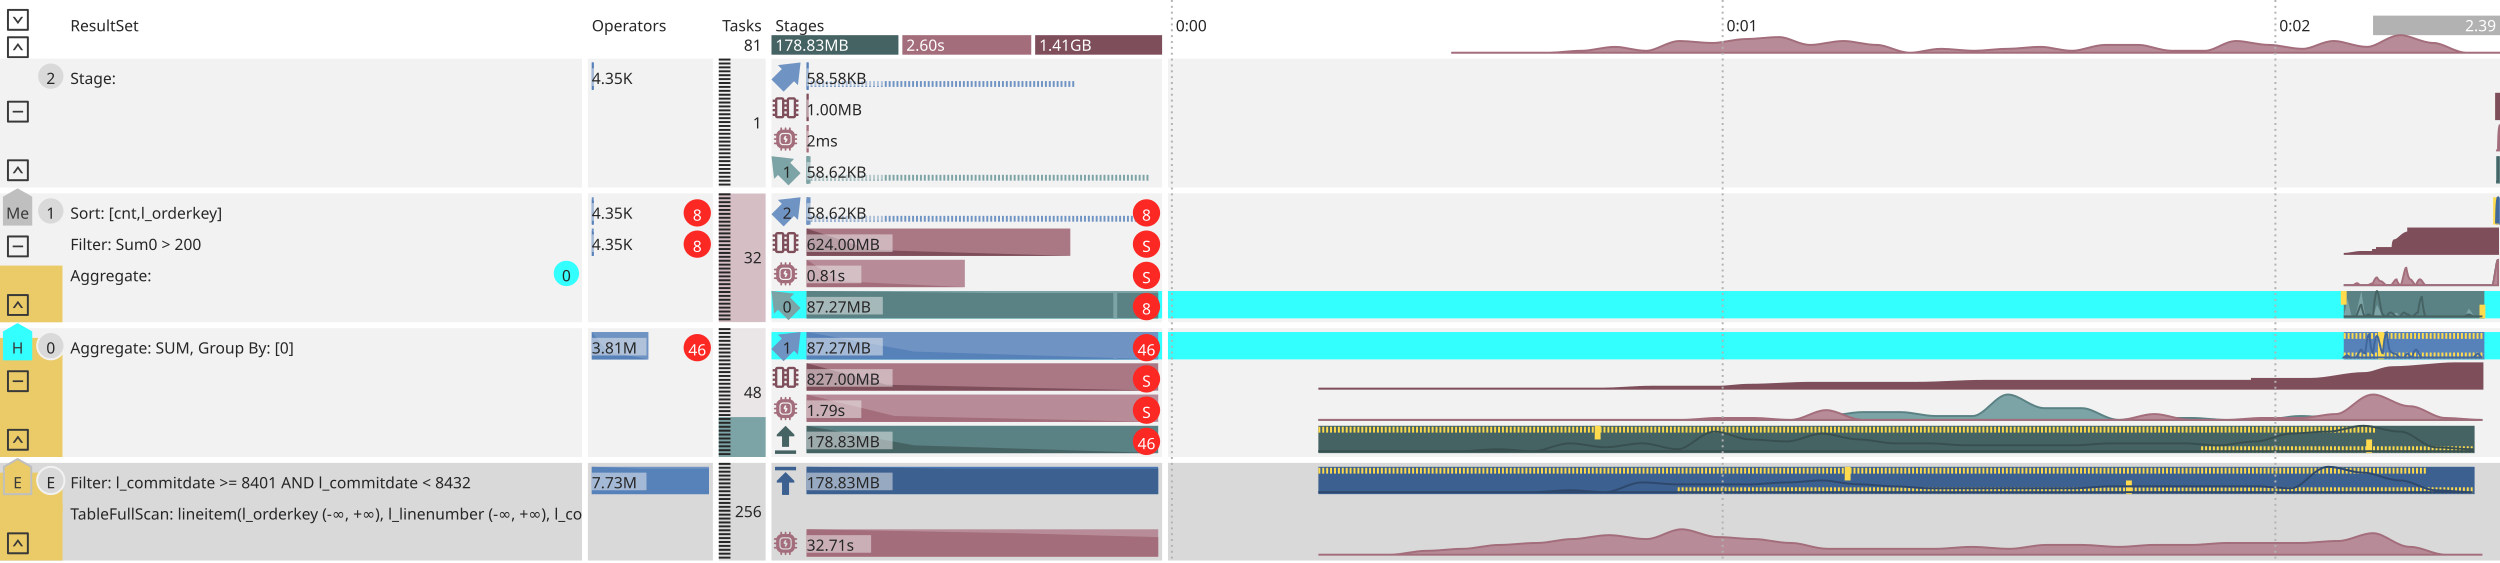
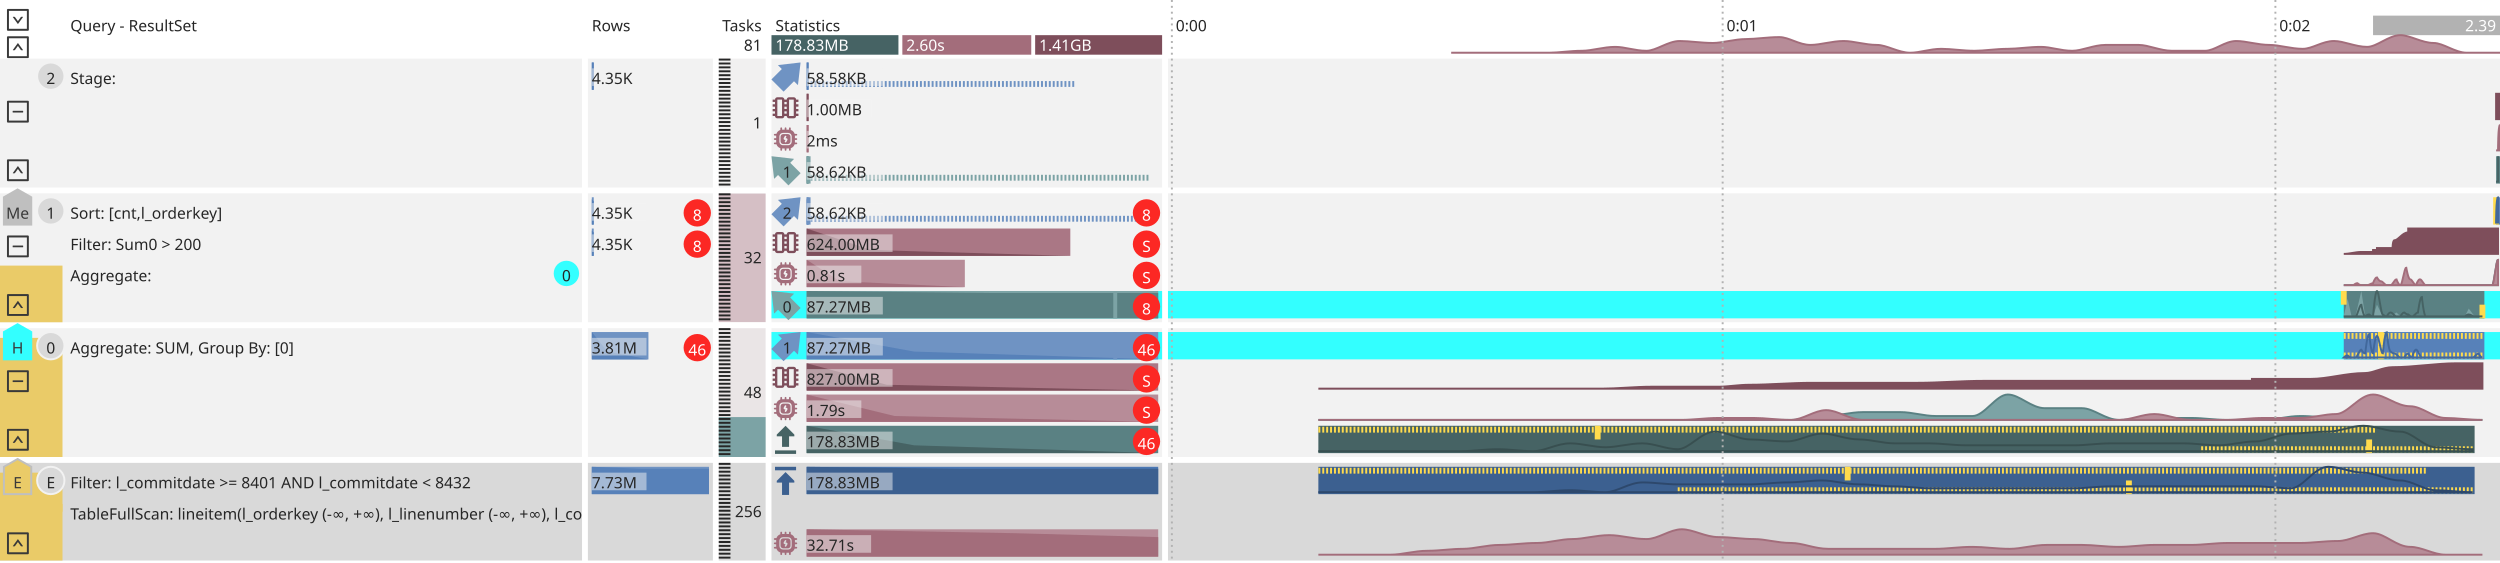
<svg xmlns="http://www.w3.org/2000/svg" width="1280" height="288">
  <clipPath id="clipTextPath">
    <rect x="0" y="0" width="298" height="288" />
  </clipPath>
  <defs>
    <g id="icon_memory">
      <path fill-rule="evenodd" clip-rule="evenodd" d="M5 3C3.895 3 3 3.895 3 5H1V7H3V9H1V11H3V13H1V15H3V17H1V19H3C3 20.105 3.895 21 5 21H9C10.105 21 11 20.105 11 19H13C13 20.105 13.895 21 15 21H19C20.105 21 21 20.105 21 19H23V17H21V15H23V13H21V11H23V9H21V7H23V5H21C21 3.895 20.105 3 19 3H15C13.895 3 13 3.895 13 5H11C11 3.895 10.105 3 9 3H5ZM11 7V9H13V7H11ZM11 11V13H13V11H11ZM11 15V17H13V15H11ZM5 5H9V19H5V5ZM15 5H19V19H15V5Z" />
    </g>
    <g id="icon_cpu">
      <path d="M13.98 7.75H10.01C8.76 7.75 7.74 8.76 7.74 10.02V13.99C7.74 15.24 8.75 16.26 10.01 16.26H13.98C15.23 16.26 16.25 15.25 16.25 13.99V10.02C16.25 8.76 15.24 7.75 13.98 7.75ZM13.5 12.98L12.61 14.53C12.48 14.76 12.24 14.88 12 14.88C11.88 14.88 11.75 14.85 11.65 14.79C11.31 14.6 11.19 14.17 11.39 13.83L12.03 12.72H11.47C11.02 12.72 10.65 12.52 10.45 12.18C10.25 11.84 10.27 11.42 10.5 11.03L11.39 9.48C11.59 9.14 12.02 9.03 12.35 9.22C12.69 9.41 12.81 9.84 12.61 10.18L11.97 11.29H12.53C12.98 11.29 13.35 11.49 13.55 11.83C13.75 12.17 13.73 12.59 13.5 12.98Z" />
      <path d="M21.25 12.75C21.67 12.75 22 12.41 22 12C22 11.58 21.67 11.25 21.25 11.25H20V9.05H21.25C21.67 9.05 22 8.72 22 8.3C22 7.89 21.67 7.55 21.25 7.55H19.77C19.29 5.96 18.04 4.71 16.45 4.23V2.75C16.45 2.34 16.11 2 15.7 2C15.29 2 14.95 2.34 14.95 2.75V4H12.75V2.75C12.75 2.34 12.41 2 12 2C11.59 2 11.25 2.34 11.25 2.75V4H9.06V2.75C9.06 2.34 8.72 2 8.31 2C7.89 2 7.56 2.34 7.56 2.75V4.23C5.96 4.71 4.71 5.96 4.23 7.55H2.75C2.34 7.55 2 7.89 2 8.3C2 8.72 2.34 9.05 2.75 9.05H4V11.25H2.75C2.34 11.25 2 11.58 2 12C2 12.41 2.34 12.75 2.75 12.75H4V14.95H2.75C2.34 14.95 2 15.28 2 15.7C2 16.11 2.34 16.45 2.75 16.45H4.23C4.7 18.04 5.96 19.29 7.56 19.77V21.25C7.56 21.66 7.89 22 8.31 22C8.72 22 9.06 21.66 9.06 21.25V20H11.26V21.25C11.26 21.66 11.59 22 12.01 22C12.42 22 12.76 21.66 12.76 21.25V20H14.95V21.25C14.95 21.66 15.29 22 15.7 22C16.11 22 16.45 21.66 16.45 21.25V19.77C18.04 19.29 19.29 18.04 19.77 16.45H21.25C21.67 16.45 22 16.11 22 15.7C22 15.28 21.67 14.95 21.25 14.95H20V12.75H21.25ZM17.26 14.26C17.26 15.91 15.91 17.26 14.26 17.26H9.74C8.09 17.26 6.74 15.91 6.74 14.26V9.74C6.74 8.09 8.09 6.74 9.74 6.74H14.26C15.91 6.74 17.26 8.09 17.26 9.74V14.26Z" />
    </g>
    <g id="icon_ingress">
      <path d="M3 6L6 6L6 12L10 12L10 6L13 6V5L8 0L3 5L3 6Z" />
      <path d="M2 16L14 16V14L2 14V16Z" />
    </g>
    <g id="icon_egress">
      <path d="M13 9H10V16H6V9L3 9V8L8 3L13 8V9Z" />
      <path d="M14 2H2V0H14V2Z" />
    </g>
    <g id="icon_input">
      <path d="M456.49,264.459L295.206,103.183l56.572-56.572c1.084-1.08,1.456-2.696,0.948-4.14c-0.504-1.448-1.792-2.48-3.316-2.656         L4.654,0.027c-1.22-0.144-2.428,0.284-3.292,1.148c-0.864,0.86-1.284,2.068-1.144,3.28L40.01,349.208         c0.176,1.52,1.208,2.812,2.656,3.316c1.448,0.508,3.068,0.14,4.144-0.948l56.18-56.18L264.274,456.68         c0.748,0.748,1.764,1.172,2.828,1.172c1.06,0,2.076-0.424,2.828-1.172l186.556-186.568         C458.05,268.555,458.05,266.027,456.49,264.459z" />
    </g>
    <g id="icon_output">
      <path d="M456.494,1.168c-0.864-0.86-2.064-1.284-3.288-1.14l-344.76,39.78c-1.524,0.18-2.812,1.216-3.32,2.656         c-0.504,1.456-0.132,3.068,0.948,4.148l56.572,56.576L1.362,264.464c-1.564,1.564-1.564,4.092,0,5.656l186.56,186.556         c0.78,0.784,1.804,1.172,2.828,1.172c1.024,0,2.048-0.388,2.828-1.172l161.28-161.28l56.18,56.18         c1.084,1.088,2.7,1.452,4.144,0.952c1.448-0.504,2.48-1.796,2.656-3.32L457.63,4.456C457.774,3.248,457.354,2.036,456.494,1.168z" />
    </g>
    <g id="icon_plus">
      <path d="M328 544h152v152c0 4.4 3.6 8 8 8h48c4.4 0 8-3.6 8-8V544h152c4.4 0 8-3.6 8-8v-48c0-4.4-3.6-8-8-8H544V328c0-4.4-3.6-8-8-8h-48c-4.4 0-8 3.6-8 8v152H328c-4.4 0-8 3.6-8 8v48c0 4.4 3.6 8 8 8" />
      <path d="M880 112H144c-17.7 0-32 14.3-32 32v736c0 17.7 14.3 32 32 32h736c17.7 0 32-14.3 32-32V144c0-17.7-14.3-32-32-32m-40 728H184V184h656z" />
    </g>
    <g id="icon_minus">
      <path d="M328 544h368c4.4 0 8-3.6 8-8v-48c0-4.4-3.6-8-8-8H328c-4.4 0-8 3.6-8 8v48c0 4.4 3.6 8 8 8" />
      <path d="M880 112H144c-17.7 0-32 14.3-32 32v736c0 17.7 14.3 32 32 32h736c17.7 0 32-14.3 32-32V144c0-17.7-14.3-32-32-32m-40 728H184V184h656z" />
    </g>
    <g id="icon_arrowup">
      <path d="M334 624h46.9c10.2 0 19.9-4.9 25.9-13.2L512 465.4l105.2 145.4c6 8.3 15.6 13.2 25.9 13.2H690c6.5 0 10.3-7.4 6.5-12.7l-178-246a7.95 7.95 0 0 0-12.9 0l-178 246A7.96 7.96 0 0 0 334 624" />
      <path d="M880 112H144c-17.7 0-32 14.3-32 32v736c0 17.7 14.3 32 32 32h736c17.7 0 32-14.3 32-32V144c0-17.7-14.3-32-32-32m-40 728H184V184h656z" />
    </g>
    <g id="icon_arrowdn">
      <path d="M505.5 658.7c3.2 4.4 9.7 4.4 12.9 0l178-246c3.8-5.3 0-12.7-6.5-12.7H643c-10.2 0-19.9 4.9-25.9 13.2L512 558.6L406.8 413.2c-6-8.3-15.6-13.2-25.9-13.2H334c-6.5 0-10.3 7.4-6.5 12.7z" />
      <path d="M880 112H144c-17.7 0-32 14.3-32 32v736c0 17.7 14.3 32 32 32h736c17.7 0 32-14.3 32-32V144c0-17.7-14.3-32-32-32m-40 728H184V184h656z" />
    </g>
  </defs>
  <style type="text/css">
  rect.stage { stroke-width:0; fill:var(--stage-main, #F2F2F2); }
  rect.clone { stroke-width:0; fill:var(--stage-clone, #D9D9D9); }
  rect.blocks { stroke-width:0; fill:var(--block-medium, #EACB68); }
  .texts { text-anchor:start; font-family:Verdana; font-size:8px; fill:var(--stage-text, #262626); }
  .textm { text-anchor:middle; font-family:Verdana; font-size:8px; fill:var(--stage-text, #262626); }
  .texte { text-anchor:end; font-family:Verdana; font-size:8px; fill:var(--stage-text, #262626); }
  .textc { text-anchor:end; dominant-baseline:middle; font-family:Verdana; font-size:8px; fill:var(--stage-text, #262626); }
  circle.stage { stroke:var(--stage-main, #F2F2F2); stroke-width:1; fill:var(--stage-clone, #D9D9D9); }
  line.opdiv { stroke-width:1; stroke:var(--stage-grid, #B2B2B2); stroke-dasharray:1,2; }
  text.clipped { clip-path:url(#clipTextPath); }
  polygon.conn { stroke-width:0; fill:var(--conn-fill, #BFBFBF); }
  path.conn { stroke-width:1; stroke:var(--conn-line, #BFBFBF); fill:var(--conn-fill, #BFBFBF); }
  rect.conn { stroke-width:1; stroke:var(--conn-line, #BFBFBF); fill:none; }
  path.conn.blocks { stroke-width:1; stroke:var(--conn-line, #BFBFBF); fill:var(--block-medium, #EACB68); }
  text.conn { text-anchor:middle; font-family:Verdana; font-size:8px; fill:var(--conn-text, #393939); }
  rect.background { stroke-width:0; fill:#33FFFF; opacity:0; }
  rect.transparent { stroke-width:0; fill:#33FFFF; opacity:0; }
  g.selected circle.stage { fill:#33FFFF; }
  g.selected polygon.conn { fill:#33FFFF; }
  g.selected path.conn { stroke:#33FFFF; fill:#33FFFF; }
  g.selected rect.stage { fill:#33FFFF; }
  g.selected rect.clone { fill:#33FFFF; }
  g.selected rect.background { opacity:1; }
  g.selected path.blocks { stroke:#33FFFF; }
  g.selected circle.stage.selected { fill:#33FFFF; }
  polygon.conn.selected { fill:#33FFFF; }
  path.conn.selected { stroke:#33FFFF; fill:#33FFFF; }
  rect.stage.selected { fill:#33FFFF; }
  rect.clone.selected { fill:#33FFFF; }
  rect.background.selected { opacity:1; }
  path.blocks.selected { stroke:#33FFFF; }
  svg:not(.folded) &gt; g &gt; g.button .icon_plus { opacity:0; }
  svg.folded &gt; g &gt; g.button .icon_minus { opacity:0; }
</style>
  <svg data-height="287" width="1280" height="287" x="0" y="0">
    <text x="602" y="16" class="texts">0:00</text>
    <text x="884" y="16" class="texts">0:01</text>
    <text x="1167" y="16" class="texts">0:02</text>
    <g data-group="g1" class="selectable">
      <rect x="0" y="3" width="298" height="24" class="background" />
-       <text x="36" y="16" class="texts">ResultSet</text>
+       <text x="36" y="16" class="texts">Query - ResultSet</text>
    </g>
    <g class="ardn button">
      <rect x="2" y="3" width="14" height="14" class="transparent" />
      <use href="#icon_arrowdn" transform="translate(2 3) scale(0.014, 0.014)" fill="var(--conn-text, #393939)" />
    </g>
    <g class="aruu button">
      <rect x="2" y="17" width="14" height="14" class="transparent" />
      <use href="#icon_arrowup" transform="translate(2 17) scale(0.014, 0.014)" fill="var(--conn-text, #393939)" />
    </g>
-     <text x="303" y="16" class="texts">Operators</text>
-     <text x="397" y="16" class="texts">Stages</text>
+     <text x="303" y="16" class="texts">Rows</text>
+     <text x="397" y="16" class="texts">Statistics</text>
    <text x="390" y="16" class="texte">Tasks</text>
    <text x="390" y="26" class="texte">81</text>
    <g>
      <rect x="395" y="18" width="65" height="10" stroke-width="0" fill="var(--ingress-medium, #466364)" />
      <text font-family="Verdana" font-size="8px" fill="var(--text-light, #FFFFFF)" x="397" y="26">178.83MB</text>
    </g>
    <g>
      <rect x="462" y="18" width="66" height="10" stroke-width="0" fill="var(--cpu-medium, #A36D7B)" />
      <text font-family="Verdana" font-size="8px" fill="var(--text-light, #FFFFFF)" x="464" y="26">2.60s</text>
    </g>
    <g>
      <rect x="530" y="18" width="65" height="10" stroke-width="0" fill="var(--mem-medium, #7E4E5B)" />
      <text font-family="Verdana" font-size="8px" fill="var(--text-light, #FFFFFF)" x="532" y="26">1.41GB</text>
    </g>
    <g>
      <rect x="1215" y="8" width="65" height="10" stroke-width="0" fill="var(--stage-grid, #B2B2B2)" />
      <text text-anchor="end" font-family="Verdana" font-size="8px" fill="var(--text-inv, #FFFFFF)" x="1278" y="16">2.39</text>
    </g>
    <g>
      <path d="M743,27c5,0,11,0,17,0c5,0,10,0,16,0c5,0,11,0,17,0c5,0,11,-1,17,-1c5,0,11,-2,17,-2c5,0,10,2,16,2c5,0,11,-5,17,-5c5,0,11,1,17,1c5,0,11,-2,17,-2c5,0,11,-1,17,-1c5,0,10,4,16,4c5,0,11,-2,17,-2c5,0,11,2,17,2c5,0,11,4,17,4c5,0,10,-2,16,-2c5,0,11,1,17,1c5,0,11,-1,17,-1c5,0,11,-1,17,-1c5,0,10,2,16,2c5,0,11,-3,17,-3c5,0,11,0,17,0c5,0,11,3,17,3c5,0,11,0,17,0c5,0,10,-5,16,-5c5,0,11,2,17,2c5,0,11,2,17,2c5,0,10,-4,16,-4c5,0,11,3,17,3c5,0,11,-6,17,-6c5,0,11,4,17,4c5,0,11,5,17,5c5,0,11,0,17,0c0,0,0,0,0,0z" stroke-width="1" stroke="var(--cpu-medium, #A36D7B)" fill="var(--cpu-light, #B78C98)" />
    </g>
    <svg data-stage="outer 2" data-height="260" width="1280" height="260" x="0" y="27">
      <svg class="slimable" data-stage="inner 2" data-height="66" width="1280" height="66" x="0" y="3">
        <g data-group="g2" class="selectable">
          <rect x="0" y="0" width="298" height="100%" class="stage" />
          <rect x="301" y="0" width="64" height="100%" class="stage" />
          <rect x="395" y="0" width="200" height="100%" class="stage" />
          <rect x="368" y="0" width="24" height="100%" class="stage" />
          <rect x="598" y="0" width="682" height="100%" class="stage" />
          <g>
            <text x="36" y="13" class="texts clipped">Stage: </text>
            <g>
              <rect x="303" y="2" width="1" height="14" stroke-width="0" fill="var(--output-light, #6F93C3)" />
              <polygon points="303,2 303,2 304,2 304,16 303,16" stroke="none" fill="var(--output-medium, #5781B9)" />
              <rect x="303" y="5" width="28" height="9" stroke-width="0" opacity="0.5" fill="var(--stage-main, #F2F2F2)" />
              <text font-family="Verdana" font-size="8px" fill="var(--text-summary, #262626)" x="303" y="13">4.35K</text>
            </g>
          </g>
          <circle cx="26" cy="9" r="7" class="stage" />
          <text x="26" y="13" class="textm">2</text>
          <g data-group="g1" class="selectable">
            <g>
              <rect x="395" y="2" width="200" height="14" class="background" />
              <use href="#icon_output" transform="translate(395 2) scale(0.0325 0.0325)" fill="var(--output-light, #6F93C3)" />
              <rect x="413" y="2" width="1" height="14" stroke-width="0" fill="var(--output-light, #6F93C3)" />
              <polygon points="413,2 413,2 414,2 414,16 413,16" stroke="none" fill="var(--output-medium, #5781B9)" />
              <line x1="413" y1="13" x2="550" y2="13" stroke-width="3" stroke="var(--output-light, #6F93C3)" stroke-dasharray="1,1" />
              <rect x="413" y="5" width="39" height="9" stroke-width="0" opacity="0.5" fill="var(--stage-main, #F2F2F2)" />
              <text font-family="Verdana" font-size="8px" fill="var(--text-summary, #262626)" x="413" y="13">58.58KB</text>
            </g>
            <g>
              <rect x="1280" y="2" width="1" height="14" stroke-width="0" fill="var(--output-medium, #5781B9)" />
            </g>
          </g>
          <g>
            <use href="#icon_memory" transform="translate(395 18) scale(0.6 0.6)" fill="var(--mem-medium, #7E4E5B)" />
            <rect x="413" y="18" width="1" height="14" stroke-width="0" fill="var(--mem-light, #AA7785)" />
            <polygon points="413,18 413,18 414,18 414,32 413,32" stroke="none" fill="var(--mem-medium, #7E4E5B)" />
            <rect x="413" y="21" width="33" height="9" stroke-width="0" opacity="0.5" fill="var(--stage-main, #F2F2F2)" />
            <text font-family="Verdana" font-size="8px" fill="var(--text-summary, #262626)" x="413" y="29">1.00MB</text>
          </g>
          <g>
            <path d="M1278,31c0,0,0,-13,0,-13c0,0,1,0,2,0c0,0,0,13,0,13z" stroke-width="1" stroke="var(--mem-medium, #7E4E5B)" fill="var(--mem-medium, #7E4E5B)" />
          </g>
          <g>
            <use href="#icon_cpu" transform="translate(395 34) scale(0.6 0.6)" fill="var(--cpu-medium, #A36D7B)" />
            <rect x="413" y="34" width="1" height="14" stroke-width="0" fill="var(--cpu-light, #B78C98)" />
            <polygon points="413,34 413,34 414,34 414,48 413,48" stroke="none" fill="var(--cpu-medium, #A36D7B)" />
            <rect x="413" y="37" width="16" height="9" stroke-width="0" opacity="0.5" fill="var(--stage-main, #F2F2F2)" />
            <text font-family="Verdana" font-size="8px" fill="var(--text-summary, #262626)" x="413" y="45">2ms</text>
          </g>
          <g>
            <rect x="368" y="0%" width="24" height="100%" stroke-width="0" fill="var(--cpu-light, #B78C98)" opacity="0.018" />
          </g>
          <g>
            <path d="M1278,47c0,0,0,0,1,0c0,0,0,-13,1,-13c0,0,0,13,0,13z" stroke-width="1" stroke="var(--cpu-medium, #A36D7B)" fill="var(--cpu-light, #B78C98)" />
          </g>
          <g>
            <line x1="371" y1="0%" x2="371" y2="100%" stroke-width="6" stroke="var(--stage-text, #262626)" stroke-dasharray="1,1" />
            <text x="390" y="50%" class="textc">1</text>
          </g>
          <g class="plus button">
            <rect x="2" y="20" width="14" height="14" class="transparent" />
            <use href="#icon_minus" class="icon_minus" transform="translate(2 20) scale(0.014, 0.014)" fill="var(--conn-text, #393939)" />
            <use href="#icon_plus" class="icon_plus" transform="translate(2 20) scale(0.014, 0.014)" fill="var(--conn-text, #393939)" />
          </g>
          <g class="arup button">
            <rect x="2" y="50" width="14" height="14" class="transparent" />
            <use href="#icon_arrowup" transform="translate(2 50) scale(0.014, 0.014)" fill="var(--conn-text, #393939)" />
          </g>
          <g data-group="g3" class="selectable">
            <g>
              <rect x="395" y="50" width="200" height="14" class="background" />
              <use href="#icon_input" transform="translate(395 50) scale(0.0325 0.0325)" fill="var(--input-light, #7CA3A5)" />
              <text x="403" y="61" class="textm">1</text>
              <rect x="413" y="50" width="1" height="14" stroke-width="0" fill="var(--input-light, #7CA3A5)" />
              <polygon points="413,50 413,50 414,50 414,64 413,64" stroke="none" fill="var(--input-medium, #5A8183)" />
              <line x1="414" y1="50" x2="414" y2="64" stroke-width="2" stroke="var(--input-light, #7CA3A5)" />
              <line x1="413" y1="61" x2="588" y2="61" stroke-width="3" stroke="var(--input-light, #7CA3A5)" stroke-dasharray="1,1" />
              <rect x="413" y="53" width="39" height="9" stroke-width="0" opacity="0.5" fill="var(--stage-main, #F2F2F2)" />
              <text font-family="Verdana" font-size="8px" fill="var(--text-summary, #262626)" x="413" y="61">58.62KB</text>
            </g>
            <g>
              <rect x="598" y="50" width="682" height="14" class="background" />
              <rect x="1278" y="50" width="2" height="14" stroke-width="0" fill="var(--input-medium, #5A8183)" />
            </g>
            <polygon points="1278,63 1278,63 1278,63 1278,63 1278,63 1278,63 1278,63 1278,63 1278,63 1278,63 1278,63 1278,63 1278,63 1278,63 1278,63 1278,63 1278,63 1278,63 1278,63 1278,63 1278,63 1278,63 1278,63 1279,63 1279,63 1279,63 1279,63 1279,63 1279,63 1279,63 1279,63 1279,63 1279,63 1279,50 1279,63 " stroke="none" fill="var(--input-light, #7CA3A5)" />
            <path d="M1278,63c0,0,0,0,1,0c0,0,0,-13,0,-13c0,0,0,13,0,13z" stroke-width="1" stroke="var(--input-dark, #466364)" fill="none" />
          </g>
        </g>
      </svg>
      <svg data-stage="outer 1" data-height="191" width="1280" height="191" x="0" y="69">
        <svg class="slimable" data-stage="inner 1" data-height="66" width="1280" height="66" x="0" y="3">
          <g data-group="g4" class="selectable">
            <rect x="0" y="0" width="298" height="100%" class="stage" />
            <rect x="301" y="0" width="64" height="100%" class="stage" />
            <rect x="395" y="0" width="200" height="100%" class="stage" />
            <rect x="368" y="0" width="24" height="100%" class="stage" />
            <rect x="598" y="0" width="682" height="100%" class="stage" />
            <g>
              <text x="36" y="13" class="texts clipped">Sort: [cnt,l_orderkey]</text>
              <g>
                <rect x="303" y="2" width="1" height="14" stroke-width="0" fill="var(--output-light, #6F93C3)" />
                <polygon points="303,2 303,3 304,4 304,16 303,16" stroke="none" fill="var(--output-medium, #5781B9)" />
                <rect x="303" y="5" width="28" height="9" stroke-width="0" opacity="0.5" fill="var(--stage-main, #F2F2F2)" />
                <text font-family="Verdana" font-size="8px" fill="var(--text-summary, #262626)" x="303" y="13">4.35K</text>
              </g>
              <g>
                <circle cx="357" cy="10" r="7" stroke="none" fill="var(--stage-texthl, #FC2824)" />
                <text text-anchor="middle" font-family="Verdana" font-size="8px" fill="var(--text-light, #FFFFFF)" x="357" y="14">8</text>
              </g>
            </g>
            <g>
              <text x="36" y="29" class="texts clipped">Filter: Sum0 &gt; 200</text>
              <g>
                <rect x="303" y="18" width="1" height="14" stroke-width="0" fill="var(--output-light, #6F93C3)" />
                <polygon points="303,18 303,19 304,20 304,32 303,32" stroke="none" fill="var(--output-medium, #5781B9)" />
                <rect x="303" y="21" width="28" height="9" stroke-width="0" opacity="0.5" fill="var(--stage-main, #F2F2F2)" />
                <text font-family="Verdana" font-size="8px" fill="var(--text-summary, #262626)" x="303" y="29">4.35K</text>
              </g>
              <g>
                <circle cx="357" cy="26" r="7" stroke="none" fill="var(--stage-texthl, #FC2824)" />
                <text text-anchor="middle" font-family="Verdana" font-size="8px" fill="var(--text-light, #FFFFFF)" x="357" y="30">8</text>
              </g>
            </g>
            <g>
              <rect x="0" y="37" width="32" height="29" class="blocks" />
              <text x="36" y="45" class="texts clipped">Aggregate: </text>
            </g>
            <g data-group="g5" class="selectable selected">
              <circle cx="290" cy="41" r="7" class="stage" />
              <text x="290" y="45" class="textm">0</text>
            </g>
            <circle cx="26" cy="9" r="7" class="stage" />
            <text x="26" y="13" class="textm">1</text>
            <g data-group="g3" class="selectable">
              <g>
                <rect x="395" y="2" width="200" height="14" class="background" />
                <use href="#icon_output" transform="translate(395 2) scale(0.0325 0.0325)" fill="var(--output-light, #6F93C3)" />
                <text x="403" y="13" class="textm">2</text>
                <rect x="413" y="2" width="1" height="14" stroke-width="0" fill="var(--output-light, #6F93C3)" />
                <polygon points="413,2 413,3 414,4 414,16 413,16" stroke="none" fill="var(--output-medium, #5781B9)" />
                <line x1="414" y1="2" x2="414" y2="16" stroke-width="2" stroke="var(--output-light, #6F93C3)" />
                <line x1="413" y1="13" x2="588" y2="13" stroke-width="3" stroke="var(--output-light, #6F93C3)" stroke-dasharray="1,1" />
                <rect x="413" y="5" width="39" height="9" stroke-width="0" opacity="0.5" fill="var(--stage-main, #F2F2F2)" />
                <text font-family="Verdana" font-size="8px" fill="var(--text-summary, #262626)" x="413" y="13">58.62KB</text>
              </g>
              <g>
                <circle cx="587" cy="10" r="7" stroke="none" fill="var(--stage-texthl, #FC2824)" />
                <text text-anchor="middle" font-family="Verdana" font-size="8px" fill="var(--text-light, #FFFFFF)" x="587" y="14">8</text>
              </g>
              <g>
                <rect x="598" y="2" width="682" height="14" class="background" />
                <rect x="1278" y="2" width="2" height="14" stroke-width="0" fill="var(--output-medium, #5781B9)" />
              </g>
              <line x1="1278" y1="4" x2="1279" y2="4" stroke-width="3" stroke="var(--minmax-line, #FFDB4D)" stroke-dasharray="1,1" />
              <line x1="1278" y1="2" x2="1278" y2="9" stroke-width="3" stroke="var(--minmax-line, #FFDB4D)" />
              <line x1="1278" y1="14" x2="1279" y2="14" stroke-width="3" stroke="var(--minmax-line, #FFDB4D)" stroke-dasharray="1,1" />
              <line x1="1278" y1="9" x2="1278" y2="16" stroke-width="3" stroke="var(--minmax-line, #FFDB4D)" />
              <path d="M1278,15c0,0,0,-2,0,-2c0,0,0,2,0,2c0,0,0,-13,1,-13c0,0,0,13,0,13c0,0,0,-6,0,-6c0,0,0,6,0,6z" stroke-width="1" stroke="var(--output-dark, #41689C)" fill="none" />
            </g>
            <g>
              <use href="#icon_memory" transform="translate(395 18) scale(0.6 0.6)" fill="var(--mem-medium, #7E4E5B)" />
              <rect x="413" y="18" width="135" height="14" stroke-width="0" fill="var(--mem-light, #AA7785)" />
              <polygon points="413,18 446,29 548,32 548,32 413,32" stroke="none" fill="var(--mem-medium, #7E4E5B)" />
              <rect x="413" y="21" width="44" height="9" stroke-width="0" opacity="0.5" fill="var(--stage-main, #F2F2F2)" />
              <text font-family="Verdana" font-size="8px" fill="var(--text-summary, #262626)" x="413" y="29">624.00MB</text>
            </g>
            <g>
              <circle cx="587" cy="26" r="7" stroke="none" fill="var(--stage-texthl, #FC2824)" />
              <text text-anchor="middle" font-family="Verdana" font-size="8px" fill="var(--text-light, #FFFFFF)" x="587" y="30">S</text>
            </g>
            <g>
              <path d="M1200,31c3,0,6,-1,9,-1c2,0,4,0,6,0c0,0,0,-1,0,-1c0,0,0,0,1,0c0,0,0,0,1,0c0,0,0,-1,0,-1c2,0,5,0,8,0c0,0,0,-4,1,-4c2,0,4,-4,7,-4c0,0,0,-2,0,-2c15,0,30,0,46,0c0,0,0,13,0,13z" stroke-width="1" stroke="var(--mem-medium, #7E4E5B)" fill="var(--mem-medium, #7E4E5B)" />
            </g>
            <g>
              <use href="#icon_cpu" transform="translate(395 34) scale(0.6 0.6)" fill="var(--cpu-medium, #A36D7B)" />
              <rect x="413" y="34" width="81" height="14" stroke-width="0" fill="var(--cpu-light, #B78C98)" />
              <polygon points="413,34 430,45 494,48 494,48 413,48" stroke="none" fill="var(--cpu-medium, #A36D7B)" />
              <rect x="413" y="37" width="28" height="9" stroke-width="0" opacity="0.5" fill="var(--stage-main, #F2F2F2)" />
              <text font-family="Verdana" font-size="8px" fill="var(--text-summary, #262626)" x="413" y="45">0.81s</text>
            </g>
            <g>
              <circle cx="587" cy="42" r="7" stroke="none" fill="var(--stage-texthl, #FC2824)" />
              <text text-anchor="middle" font-family="Verdana" font-size="8px" fill="var(--text-light, #FFFFFF)" x="587" y="46">S</text>
            </g>
            <g>
              <rect x="368" y="100%" width="24" height="0%" stroke-width="0" fill="var(--input-light, #7CA3A5)" />
            </g>
            <path d="M1200,47c0,0,1,0,2,0c1,0,2,0,3,0c0,0,1,0,2,0c0,0,1,0,2,0c1,0,2,0,3,0c1,0,2,0,3,0c0,0,1,0,2,0c0,0,1,0,2,0c1,0,2,0,3,0c0,0,1,0,2,0c1,0,2,0,3,0c0,0,1,0,2,0c1,0,2,0,3,0c0,0,1,0,2,0c1,0,2,0,3,0c0,0,1,0,2,0c1,0,2,0,3,0c0,0,1,0,2,0c1,0,2,0,3,0c0,0,1,0,2,0c1,0,2,0,3,0c0,0,1,0,2,0c0,0,1,0,2,0c1,0,2,0,3,0c1,0,2,0,3,0c0,0,1,0,2,0c0,0,1,0,2,0c1,0,2,0,3,0c0,0,1,0,2,0c1,0,2,0,3,0c0,0,1,0,2,0c1,0,2,-13,3,-13c0,0,0,13,0,13z" stroke-width="1" stroke="var(--input-medium, #5A8183)" fill="var(--input-light, #7CA3A5)" />
            <g>
              <rect x="368" y="0%" width="24" height="100%" stroke-width="0" fill="var(--cpu-light, #B78C98)" opacity="0.5" />
            </g>
            <g>
              <path d="M1200,47c0,0,1,0,2,0c1,0,2,0,3,0c0,0,1,-1,2,-1c0,0,1,1,2,1c1,0,2,0,3,0c1,0,2,-1,3,-1c0,0,1,-3,2,-3c0,0,1,2,2,2c1,0,2,2,3,2c0,0,1,0,2,0c1,0,2,-3,3,-3c0,0,1,3,2,3c1,0,2,-9,3,-9c0,0,1,6,2,6c1,0,2,3,3,3c0,0,1,-3,2,-3c1,0,2,3,3,3c0,0,1,0,2,0c1,0,2,0,3,0c0,0,1,0,2,0c1,0,2,0,3,0c0,0,1,0,2,0c0,0,1,0,2,0c1,0,2,0,3,0c1,0,2,0,3,0c0,0,1,0,2,0c0,0,1,0,2,0c1,0,2,0,3,0c0,0,1,0,2,0c1,0,2,0,3,0c0,0,1,0,2,0c1,0,2,-13,3,-13c0,0,0,13,0,13z" stroke-width="1" stroke="var(--cpu-medium, #A36D7B)" fill="var(--cpu-light, #B78C98)" />
            </g>
            <g>
              <line x1="371" y1="0%" x2="371" y2="100%" stroke-width="6" stroke="var(--stage-text, #262626)" stroke-dasharray="1,1" />
              <text x="390" y="50%" class="textc">32</text>
            </g>
            <g class="plus button">
              <rect x="2" y="20" width="14" height="14" class="transparent" />
              <use href="#icon_minus" class="icon_minus" transform="translate(2 20) scale(0.014, 0.014)" fill="var(--conn-text, #393939)" />
              <use href="#icon_plus" class="icon_plus" transform="translate(2 20) scale(0.014, 0.014)" fill="var(--conn-text, #393939)" />
            </g>
            <g class="arup button">
              <rect x="2" y="50" width="14" height="14" class="transparent" />
              <use href="#icon_arrowup" transform="translate(2 50) scale(0.014, 0.014)" fill="var(--conn-text, #393939)" />
            </g>
            <g data-group="g5" class="selectable selected">
              <g>
                <rect x="395" y="50" width="200" height="14" class="background" />
                <use href="#icon_input" transform="translate(395 50) scale(0.0325 0.0325)" fill="var(--input-light, #7CA3A5)" />
                <text x="403" y="61" class="textm">0</text>
                <rect x="413" y="50" width="180" height="14" stroke-width="0" fill="var(--input-light, #7CA3A5)" />
                <polygon points="413,50 505,51 593,51 593,64 413,64" stroke="none" fill="var(--input-medium, #5A8183)" />
                <line x1="571" y1="50" x2="571" y2="64" stroke-width="2" stroke="var(--input-light, #7CA3A5)" />
                <line x1="413" y1="61" x2="413" y2="61" stroke-width="3" stroke="var(--input-light, #7CA3A5)" stroke-dasharray="1,1" />
                <rect x="413" y="53" width="39" height="9" stroke-width="0" opacity="0.5" fill="var(--stage-main, #F2F2F2)" />
                <text font-family="Verdana" font-size="8px" fill="var(--text-summary, #262626)" x="413" y="61">87.27MB</text>
              </g>
              <g>
                <circle cx="587" cy="58" r="7" stroke="none" fill="var(--stage-texthl, #FC2824)" />
                <text text-anchor="middle" font-family="Verdana" font-size="8px" fill="var(--text-light, #FFFFFF)" x="587" y="62">8</text>
              </g>
              <g>
                <rect x="598" y="50" width="682" height="14" class="background" />
                <rect x="1200" y="50" width="72" height="14" stroke-width="0" fill="var(--input-medium, #5A8183)" />
              </g>
              <polygon points="1200,63 1200,63 1202,54 1204,63 1206,63 1209,50 1211,63 1213,63 1215,63 1217,57 1220,63 1222,63 1224,63 1227,61 1229,63 1231,63 1233,63 1235,63 1238,63 1240,63 1242,63 1244,63 1246,63 1249,63 1251,63 1253,63 1256,63 1258,63 1260,63 1262,63 1264,59 1267,63 1269,63 1271,63 1271,63 " stroke="none" fill="var(--input-light, #7CA3A5)" />
              <line x1="1200" y1="52" x2="1200" y2="52" stroke-width="3" stroke="var(--minmax-line, #FFDB4D)" stroke-dasharray="1,1" />
              <line x1="1200" y1="50" x2="1200" y2="57" stroke-width="3" stroke="var(--minmax-line, #FFDB4D)" />
              <line x1="1271" y1="62" x2="1271" y2="62" stroke-width="3" stroke="var(--minmax-line, #FFDB4D)" stroke-dasharray="1,1" />
              <line x1="1271" y1="57" x2="1271" y2="64" stroke-width="3" stroke="var(--minmax-line, #FFDB4D)" />
              <path d="M1200,63c0,0,1,0,2,0c0,0,1,0,2,0c0,0,1,0,2,0c1,0,2,-6,3,-6c0,0,1,6,2,6c0,0,1,-1,2,-1c0,0,1,1,2,1c0,0,1,-13,2,-13c1,0,2,12,3,12c0,0,1,1,2,1c0,0,1,-2,2,-2c1,0,2,2,3,2c0,0,1,0,2,0c0,0,1,-2,2,-2c0,0,1,1,2,1c0,0,1,1,2,1c1,0,2,-2,3,-2c0,0,1,-8,2,-8c0,0,1,10,2,10c0,0,1,0,2,0c0,0,1,0,2,0c1,0,2,0,3,0c0,0,1,0,2,0c0,0,1,0,2,0c1,0,2,0,3,0c0,0,1,0,2,0c0,0,1,0,2,0c0,0,1,0,2,0c0,0,1,-1,2,-1c1,0,2,1,3,1c0,0,1,0,2,0c0,0,1,0,2,0c0,0,0,0,0,0z" stroke-width="1" stroke="var(--input-dark, #466364)" fill="none" />
            </g>
          </g>
        </svg>
        <svg data-stage="outer 0" data-height="122" width="1280" height="122" x="0" y="69">
          <svg class="slimable" data-stage="inner 0" data-height="66" width="1280" height="66" x="0" y="3">
            <g data-group="g6" class="selectable">
              <rect x="0" y="0" width="298" height="100%" class="stage" />
              <rect x="301" y="0" width="64" height="100%" class="stage" />
              <rect x="395" y="0" width="200" height="100%" class="stage" />
              <rect x="368" y="0" width="24" height="100%" class="stage" />
              <rect x="598" y="0" width="682" height="100%" class="stage" />
              <g>
                <rect x="0" y="5" width="32" height="61" class="blocks" />
                <text x="36" y="13" class="texts clipped">Aggregate: SUM, Group By: [0]</text>
                <g>
                  <rect x="303" y="2" width="29" height="14" stroke-width="0" fill="var(--output-light, #6F93C3)" />
                  <polygon points="303,2 311,12 332,16 332,16 303,16" stroke="none" fill="var(--output-medium, #5781B9)" />
                  <rect x="303" y="5" width="28" height="9" stroke-width="0" opacity="0.5" fill="var(--stage-main, #F2F2F2)" />
                  <text font-family="Verdana" font-size="8px" fill="var(--text-summary, #262626)" x="303" y="13">3.81M</text>
                </g>
                <g>
                  <circle cx="357" cy="10" r="7" stroke="none" fill="var(--stage-texthl, #FC2824)" />
                  <text text-anchor="middle" font-family="Verdana" font-size="8px" fill="var(--text-light, #FFFFFF)" x="357" y="14">46</text>
                </g>
              </g>
              <circle cx="26" cy="9" r="7" class="stage" />
              <text x="26" y="13" class="textm">0</text>
              <g data-group="g5" class="selectable selected">
                <g>
                  <rect x="395" y="2" width="200" height="14" class="background" />
                  <use href="#icon_output" transform="translate(395 2) scale(0.0325 0.0325)" fill="var(--output-light, #6F93C3)" />
                  <text x="403" y="13" class="textm">1</text>
                  <rect x="413" y="2" width="180" height="14" stroke-width="0" fill="var(--output-light, #6F93C3)" />
                  <polygon points="413,2 468,12 593,16 593,16 413,16" stroke="none" fill="var(--output-medium, #5781B9)" />
                  <line x1="571" y1="2" x2="571" y2="16" stroke-width="2" stroke="var(--output-light, #6F93C3)" />
                  <line x1="413" y1="13" x2="413" y2="13" stroke-width="3" stroke="var(--output-light, #6F93C3)" stroke-dasharray="1,1" />
                  <rect x="413" y="5" width="39" height="9" stroke-width="0" opacity="0.5" fill="var(--stage-main, #F2F2F2)" />
                  <text font-family="Verdana" font-size="8px" fill="var(--text-summary, #262626)" x="413" y="13">87.27MB</text>
                </g>
                <g>
                  <circle cx="587" cy="10" r="7" stroke="none" fill="var(--stage-texthl, #FC2824)" />
                  <text text-anchor="middle" font-family="Verdana" font-size="8px" fill="var(--text-light, #FFFFFF)" x="587" y="14">46</text>
                </g>
                <g>
                  <rect x="598" y="2" width="682" height="14" class="background" />
                  <rect x="1200" y="2" width="72" height="14" stroke-width="0" fill="var(--output-medium, #5781B9)" />
                </g>
                <line x1="1200" y1="4" x2="1271" y2="4" stroke-width="3" stroke="var(--minmax-line, #FFDB4D)" stroke-dasharray="1,1" />
                <line x1="1219" y1="2" x2="1219" y2="9" stroke-width="3" stroke="var(--minmax-line, #FFDB4D)" />
                <line x1="1200" y1="14" x2="1271" y2="14" stroke-width="3" stroke="var(--minmax-line, #FFDB4D)" stroke-dasharray="1,1" />
                <line x1="1219" y1="9" x2="1219" y2="16" stroke-width="3" stroke="var(--minmax-line, #FFDB4D)" />
                <path d="M1200,15c0,0,1,-1,2,-1c0,0,1,1,2,1c0,0,1,0,2,0c1,0,2,-4,3,-4c0,0,1,2,2,2c0,0,1,-10,2,-10c0,0,1,10,2,10c0,0,1,-9,2,-9c1,0,2,9,3,9c0,0,1,-11,2,-11c0,0,1,10,2,10c0,0,1,1,2,1c1,0,2,2,3,2c0,0,1,0,2,0c0,0,1,-2,2,-2c0,0,1,2,2,2c0,0,1,-4,2,-4c1,0,2,4,3,4c0,0,1,0,2,0c0,0,1,0,2,0c0,0,1,0,2,0c0,0,1,0,2,0c1,0,2,0,3,0c0,0,1,0,2,0c0,0,1,0,2,0c1,0,2,0,3,0c0,0,1,0,2,0c0,0,1,0,2,0c0,0,1,0,2,0c0,0,1,0,2,0c1,0,2,-2,3,-2c0,0,1,2,2,2c0,0,0,0,0,0z" stroke-width="1" stroke="var(--output-dark, #41689C)" fill="none" />
              </g>
              <g>
                <use href="#icon_memory" transform="translate(395 18) scale(0.6 0.6)" fill="var(--mem-medium, #7E4E5B)" />
                <rect x="413" y="18" width="180" height="14" stroke-width="0" fill="var(--mem-light, #AA7785)" />
                <polygon points="413,18 454,29 593,32 593,32 413,32" stroke="none" fill="var(--mem-medium, #7E4E5B)" />
                <rect x="413" y="21" width="44" height="9" stroke-width="0" opacity="0.5" fill="var(--stage-main, #F2F2F2)" />
                <text font-family="Verdana" font-size="8px" fill="var(--text-summary, #262626)" x="413" y="29">827.00MB</text>
              </g>
              <g>
                <circle cx="587" cy="26" r="7" stroke="none" fill="var(--stage-texthl, #FC2824)" />
                <text text-anchor="middle" font-family="Verdana" font-size="8px" fill="var(--text-light, #FFFFFF)" x="587" y="30">S</text>
              </g>
              <g>
                <path d="M675,31c13,0,26,0,39,0c1,0,2,0,4,0c10,0,21,0,32,0c6,0,12,0,18,0c2,0,4,0,7,0c0,0,1,0,2,0c9,0,18,0,28,0c5,0,10,0,15,0c8,0,17,-1,26,-1c11,0,22,0,34,0c5,0,10,-1,16,-1c10,0,21,-1,32,-1c1,0,2,0,4,0c8,0,17,0,26,0c8,0,16,0,24,0c11,0,22,-1,34,-1c27,0,54,0,81,0c0,0,0,0,1,0c12,0,24,0,36,0c6,0,12,0,19,0c0,0,0,-1,0,-1c2,0,5,0,8,0c0,0,0,0,1,0c7,0,14,0,21,0c9,0,18,-3,28,-3c4,0,9,-3,14,-3c11,0,22,-2,33,-2c4,0,8,0,13,0c0,0,0,13,0,13z" stroke-width="1" stroke="var(--mem-medium, #7E4E5B)" fill="var(--mem-medium, #7E4E5B)" />
              </g>
              <g>
                <use href="#icon_cpu" transform="translate(395 34) scale(0.6 0.6)" fill="var(--cpu-medium, #A36D7B)" />
                <rect x="413" y="34" width="180" height="14" stroke-width="0" fill="var(--cpu-light, #B78C98)" />
                <polygon points="413,34 458,45 593,48 593,48 413,48" stroke="none" fill="var(--cpu-medium, #A36D7B)" />
                <rect x="413" y="37" width="28" height="9" stroke-width="0" opacity="0.5" fill="var(--stage-main, #F2F2F2)" />
                <text font-family="Verdana" font-size="8px" fill="var(--text-summary, #262626)" x="413" y="45">1.79s</text>
              </g>
              <g>
                <circle cx="587" cy="42" r="7" stroke="none" fill="var(--stage-texthl, #FC2824)" />
                <text text-anchor="middle" font-family="Verdana" font-size="8px" fill="var(--text-light, #FFFFFF)" x="587" y="46">S</text>
              </g>
              <g>
                <rect x="368" y="69%" width="24" height="31%" stroke-width="0" fill="var(--input-light, #7CA3A5)" />
              </g>
              <path d="M675,47c6,0,12,0,18,0c6,0,12,0,19,0c6,0,12,0,18,0c6,0,12,0,19,0c6,0,12,0,19,0c6,0,12,0,18,0c6,0,12,0,19,0c6,0,12,0,19,0c6,0,12,0,18,0c6,0,12,0,19,0c6,0,12,0,19,0c6,0,12,0,18,0c6,0,12,0,19,0c6,0,12,-2,18,-2c6,0,12,-2,19,-2c6,0,12,0,19,0c6,0,12,2,18,2c6,0,12,0,19,0c6,0,12,-11,18,-11c6,0,12,7,19,7c6,0,12,0,19,0c6,0,12,6,19,6c6,0,12,-1,18,-1c6,0,12,0,19,0c6,0,12,1,18,1c6,0,12,0,19,0c6,0,12,-2,19,-2c6,0,12,1,18,1c6,0,12,-4,19,-4c6,0,12,5,19,5c6,0,12,0,18,0c6,0,12,0,19,0c0,0,0,0,0,0z" stroke-width="1" stroke="var(--input-medium, #5A8183)" fill="var(--input-light, #7CA3A5)" />
              <g>
                <rect x="368" y="0%" width="24" height="69%" stroke-width="0" fill="var(--cpu-light, #B78C98)" opacity="0.136" />
              </g>
              <g>
                <path d="M675,47c6,0,12,0,18,0c6,0,12,0,19,0c6,0,12,0,18,0c6,0,12,0,19,0c6,0,12,0,19,0c6,0,12,0,18,0c6,0,12,0,19,0c6,0,12,0,19,0c6,0,12,0,18,0c6,0,12,0,19,0c6,0,12,-1,19,-1c6,0,12,0,18,0c6,0,12,1,19,1c6,0,12,-5,18,-5c6,0,12,5,19,5c6,0,12,0,19,0c6,0,12,0,18,0c6,0,12,0,19,0c6,0,12,0,18,0c6,0,12,0,19,0c6,0,12,0,19,0c6,0,12,0,19,0c6,0,12,-3,18,-3c6,0,12,3,19,3c6,0,12,0,18,0c6,0,12,-1,19,-1c6,0,12,0,19,0c6,0,12,-2,18,-2c6,0,12,-10,19,-10c6,0,12,6,19,6c6,0,12,6,18,6c6,0,12,1,19,1c0,0,0,0,0,0z" stroke-width="1" stroke="var(--cpu-medium, #A36D7B)" fill="var(--cpu-light, #B78C98)" />
              </g>
              <g>
                <line x1="371" y1="0%" x2="371" y2="100%" stroke-width="6" stroke="var(--stage-text, #262626)" stroke-dasharray="1,1" />
                <text x="390" y="50%" class="textc">48</text>
              </g>
              <g class="plus button">
                <rect x="2" y="20" width="14" height="14" class="transparent" />
                <use href="#icon_minus" class="icon_minus" transform="translate(2 20) scale(0.014, 0.014)" fill="var(--conn-text, #393939)" />
                <use href="#icon_plus" class="icon_plus" transform="translate(2 20) scale(0.014, 0.014)" fill="var(--conn-text, #393939)" />
              </g>
              <g class="arup button">
                <rect x="2" y="50" width="14" height="14" class="transparent" />
                <use href="#icon_arrowup" transform="translate(2 50) scale(0.014, 0.014)" fill="var(--conn-text, #393939)" />
              </g>
              <g data-group="g7" class="selectable">
                <g>
                  <rect x="395" y="50" width="200" height="14" class="background" />
                  <use href="#icon_ingress" transform="translate(395 50) scale(0.9 0.9)" fill="var(--ingress-medium, #466364)" />
                  <rect x="413" y="50" width="180" height="14" stroke-width="0" fill="var(--ingress-light, #5A8183)" />
                  <polygon points="413,50 468,60 593,64 593,64 413,64" stroke="none" fill="var(--ingress-medium, #466364)" />
                  <rect x="413" y="53" width="44" height="9" stroke-width="0" opacity="0.5" fill="var(--stage-main, #F2F2F2)" />
                  <text font-family="Verdana" font-size="8px" fill="var(--text-summary, #262626)" x="413" y="61">178.83MB</text>
                </g>
                <g>
                  <circle cx="587" cy="58" r="7" stroke="none" fill="var(--stage-texthl, #FC2824)" />
                  <text text-anchor="middle" font-family="Verdana" font-size="8px" fill="var(--text-light, #FFFFFF)" x="587" y="62">46</text>
                </g>
                <g>
                  <rect x="598" y="50" width="682" height="14" class="background" />
                  <rect x="675" y="50" width="592" height="14" stroke-width="0" fill="var(--ingress-medium, #466364)" />
                </g>
                <line x1="675" y1="52" x2="1217" y2="52" stroke-width="3" stroke="var(--minmax-line, #FFDB4D)" stroke-dasharray="1,1" />
                <line x1="818" y1="50" x2="818" y2="57" stroke-width="3" stroke="var(--minmax-line, #FFDB4D)" />
                <line x1="1127" y1="62" x2="1266" y2="62" stroke-width="3" stroke="var(--minmax-line, #FFDB4D)" stroke-dasharray="1,1" />
                <line x1="1213" y1="57" x2="1213" y2="64" stroke-width="3" stroke="var(--minmax-line, #FFDB4D)" />
                <path d="M675,63c6,0,12,0,18,0c6,0,12,0,18,0c6,0,12,0,19,0c6,0,12,0,18,0c6,0,12,-1,19,-1c6,0,12,1,18,1c6,0,12,-4,19,-4c6,0,12,2,18,2c6,0,12,-2,19,-2c6,0,12,3,18,3c6,0,12,-9,19,-9c6,0,12,4,18,4c6,0,12,1,19,1c6,0,12,-4,18,-4c6,0,12,3,19,3c6,0,12,2,18,2c6,0,12,0,18,0c6,0,12,1,19,1c6,0,12,0,18,0c6,0,12,0,19,0c6,0,12,0,18,0c6,0,12,-1,19,-1c6,0,12,0,18,0c6,0,12,0,19,0c6,0,12,1,18,1c6,0,12,-2,19,-2c6,0,12,-4,18,-4c6,0,12,-1,19,-1c6,0,12,-3,18,-3c6,0,12,3,19,3c6,0,12,8,18,8c6,0,12,1,19,1c0,0,0,1,0,1z" stroke-width="1" stroke="var(--ingress-dark, #384F50)" fill="none" />
              </g>
            </g>
          </svg>
          <svg data-stage="outer 0" data-height="53" width="1280" height="53" x="0" y="69">
            <svg class="slimable" data-stage="inner 0" data-height="50" width="1280" height="50" x="0" y="3">
              <g data-group="g8" class="selectable">
                <rect x="0" y="0" width="298" height="100%" class="clone" />
                <rect x="301" y="0" width="64" height="100%" class="clone" />
                <rect x="395" y="0" width="200" height="100%" class="clone" />
                <rect x="368" y="0" width="24" height="100%" class="clone" />
                <rect x="598" y="0" width="682" height="100%" class="clone" />
                <g>
                  <rect x="0" y="5" width="32" height="20" class="blocks" />
                  <text x="36" y="13" class="texts clipped">Filter: l_commitdate &gt;= 8401 AND l_commitdate &lt; 8432</text>
                  <g>
                    <rect x="303" y="2" width="60" height="14" stroke-width="0" fill="var(--output-light, #6F93C3)" />
                    <polygon points="303,2 329,3 363,3 363,16 303,16" stroke="none" fill="var(--output-medium, #5781B9)" />
                    <rect x="303" y="5" width="28" height="9" stroke-width="0" opacity="0.5" fill="var(--stage-main, #F2F2F2)" />
                    <text font-family="Verdana" font-size="8px" fill="var(--text-summary, #262626)" x="303" y="13">7.73M</text>
                  </g>
                </g>
                <g>
                  <rect x="0" y="21" width="32" height="29" class="blocks" />
                  <text x="36" y="29" class="texts clipped">TableFullScan: lineitem(l_orderkey (-∞, +∞), l_linenumber (-∞, +∞), l_commitdate, l_quantity)</text>
                </g>
                <circle cx="26" cy="9" r="7" class="stage" />
                <text x="26" y="13" class="textm">E</text>
                <g data-group="g7" class="selectable">
                  <g>
                    <rect x="395" y="2" width="200" height="14" class="background" />
                    <use href="#icon_egress" transform="translate(395 2) scale(0.9 0.9)" fill="var(--egress-medium, #3C6090)" />
                    <rect x="413" y="2" width="180" height="14" stroke-width="0" fill="var(--egress-light, #4B78B4)" />
                    <polygon points="413,2 493,3 593,3 593,16 413,16" stroke="none" fill="var(--egress-medium, #3C6090)" />
                    <rect x="413" y="5" width="44" height="9" stroke-width="0" opacity="0.5" fill="var(--stage-main, #F2F2F2)" />
                    <text font-family="Verdana" font-size="8px" fill="var(--text-summary, #262626)" x="413" y="13">178.83MB</text>
                  </g>
                  <g>
                    <rect x="598" y="2" width="682" height="14" class="background" />
                    <rect x="675" y="2" width="592" height="14" stroke-width="0" fill="var(--egress-medium, #3C6090)" />
                  </g>
                  <line x1="675" y1="4" x2="1242" y2="4" stroke-width="3" stroke="var(--minmax-line, #FFDB4D)" stroke-dasharray="1,1" />
                  <line x1="946" y1="2" x2="946" y2="9" stroke-width="3" stroke="var(--minmax-line, #FFDB4D)" />
                  <line x1="859" y1="14" x2="1266" y2="14" stroke-width="3" stroke="var(--minmax-line, #FFDB4D)" stroke-dasharray="1,1" />
                  <line x1="1090" y1="9" x2="1090" y2="16" stroke-width="3" stroke="var(--minmax-line, #FFDB4D)" />
                  <path d="M675,15c6,0,12,0,18,0c6,0,12,0,18,0c6,0,12,0,19,0c6,0,12,0,18,0c6,0,12,0,19,0c6,0,12,0,18,0c6,0,12,-1,19,-1c6,0,12,1,18,1c6,0,12,-5,19,-5c6,0,12,1,18,1c6,0,12,0,19,0c6,0,12,0,18,0c6,0,12,-1,19,-1c6,0,12,-1,18,-1c6,0,12,2,19,2c6,0,12,1,18,1c6,0,12,1,18,1c6,0,12,0,19,0c6,0,12,0,18,0c6,0,12,0,19,0c6,0,12,0,18,0c6,0,12,-1,19,-1c6,0,12,0,18,0c6,0,12,0,19,0c6,0,12,0,18,0c6,0,12,0,19,0c6,0,12,1,18,1c6,0,12,-11,19,-11c6,0,12,3,18,3c6,0,12,4,19,4c6,0,12,5,18,5c6,0,12,1,19,1c0,0,0,0,0,0z" stroke-width="1" stroke="var(--egress-dark, #2D486C)" fill="none" />
                </g>
                <g>
                  <use href="#icon_cpu" transform="translate(395 34) scale(0.6 0.6)" fill="var(--cpu-medium, #A36D7B)" />
                  <rect x="413" y="34" width="180" height="14" stroke-width="0" fill="var(--cpu-light, #B78C98)" />
                  <polygon points="413,34 520,36 593,38 593,48 413,48" stroke="none" fill="var(--cpu-medium, #A36D7B)" />
                  <rect x="413" y="37" width="33" height="9" stroke-width="0" opacity="0.5" fill="var(--stage-main, #F2F2F2)" />
                  <text font-family="Verdana" font-size="8px" fill="var(--text-summary, #262626)" x="413" y="45">32.71s</text>
                </g>
                <g>
                  <path d="M675,47c6,0,12,0,18,0c6,0,12,0,19,0c6,0,12,-2,19,-2c6,0,12,-1,18,-1c6,0,12,-2,19,-2c6,0,12,-1,19,-1c6,0,12,-2,18,-2c6,0,12,-2,19,-2c6,0,12,2,19,2c6,0,12,-5,18,-5c6,0,12,4,19,4c6,0,12,1,18,1c6,0,12,2,19,2c6,0,12,3,19,3c6,0,12,0,18,0c6,0,12,0,19,0c6,0,12,0,18,0c6,0,12,-1,19,-1c6,0,12,1,19,1c6,0,12,-2,19,-2c6,0,12,0,18,0c6,0,12,1,19,1c6,0,12,-1,18,-1c6,0,12,0,19,0c6,0,12,-1,19,-1c6,0,12,0,18,0c6,0,12,0,19,0c6,0,12,-1,19,-1c6,0,12,-4,18,-4c6,0,12,7,19,7c6,0,12,4,18,4c6,0,12,0,19,0c0,0,0,0,0,0z" stroke-width="1" stroke="var(--cpu-medium, #A36D7B)" fill="var(--cpu-light, #B78C98)" />
                </g>
                <g>
                  <line x1="371" y1="0%" x2="371" y2="100%" stroke-width="6" stroke="var(--stage-text, #262626)" stroke-dasharray="1,1" />
                  <text x="390" y="50%" class="textc">256</text>
                </g>
                <g class="arup button">
                  <rect x="2" y="34" width="14" height="14" class="transparent" />
                  <use href="#icon_arrowup" transform="translate(2 34) scale(0.014, 0.014)" fill="var(--conn-text, #393939)" />
                </g>
              </g>
            </svg>
            <g data-group="g7" class="selectable">
              <path d="M16,19l-14,0l0,-14l7,-4l7,4z" class="conn blocks" />
              <text x="9" y="16" class="conn">E</text>
            </g>
          </svg>
          <g data-group="g5" class="selectable selected">
            <path d="M16,19l-14,0l0,-14l7,-4l7,4z" class="conn blocks" />
            <text x="9" y="16" class="conn">H</text>
          </g>
        </svg>
        <g data-group="g3" class="selectable">
          <path d="M16,19l-14,0l0,-14l7,-4l7,4z" class="conn" />
          <text x="9" y="16" class="conn">Me</text>
        </g>
      </svg>
    </svg>
  </svg>
  <line x1="600" y1="0" x2="600" y2="100%" stroke-width="1" stroke="var(--stage-grid, #B2B2B2)" stroke-dasharray="1,2" />
  <line x1="882" y1="0" x2="882" y2="100%" stroke-width="1" stroke="var(--stage-grid, #B2B2B2)" stroke-dasharray="1,2" />
  <line x1="1165" y1="0" x2="1165" y2="100%" stroke-width="1" stroke="var(--stage-grid, #B2B2B2)" stroke-dasharray="1,2" />
</svg>
